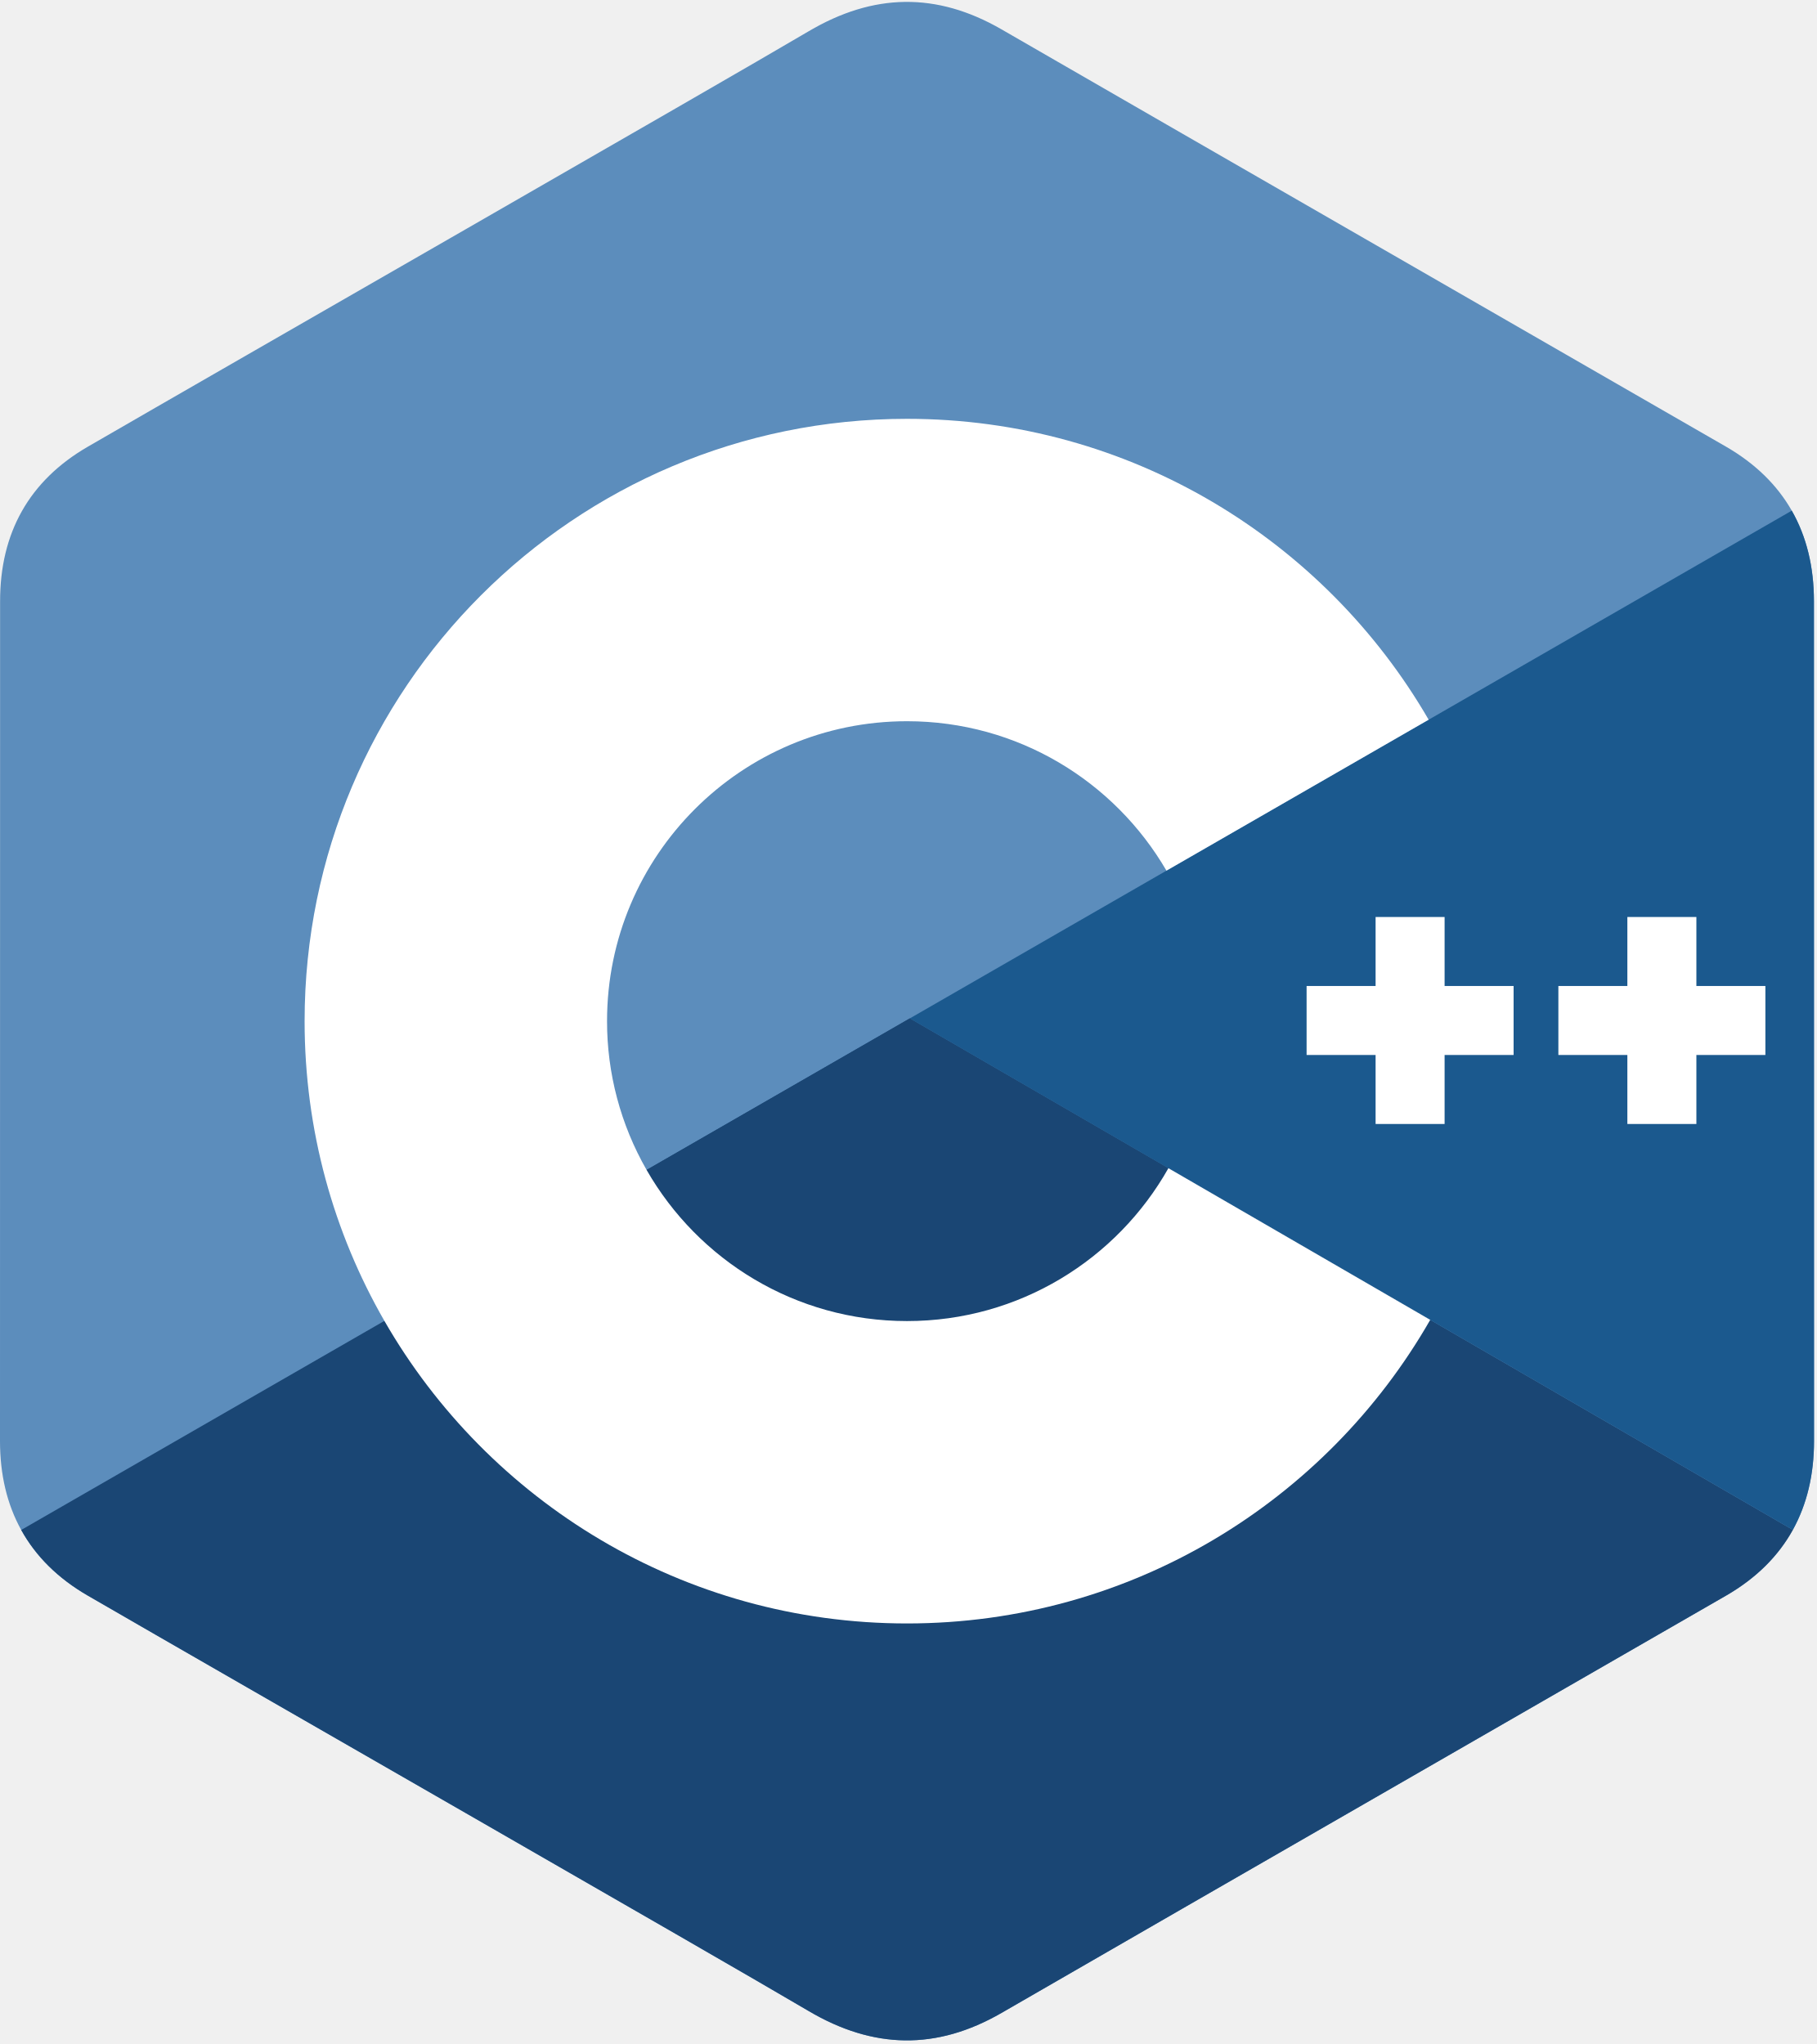
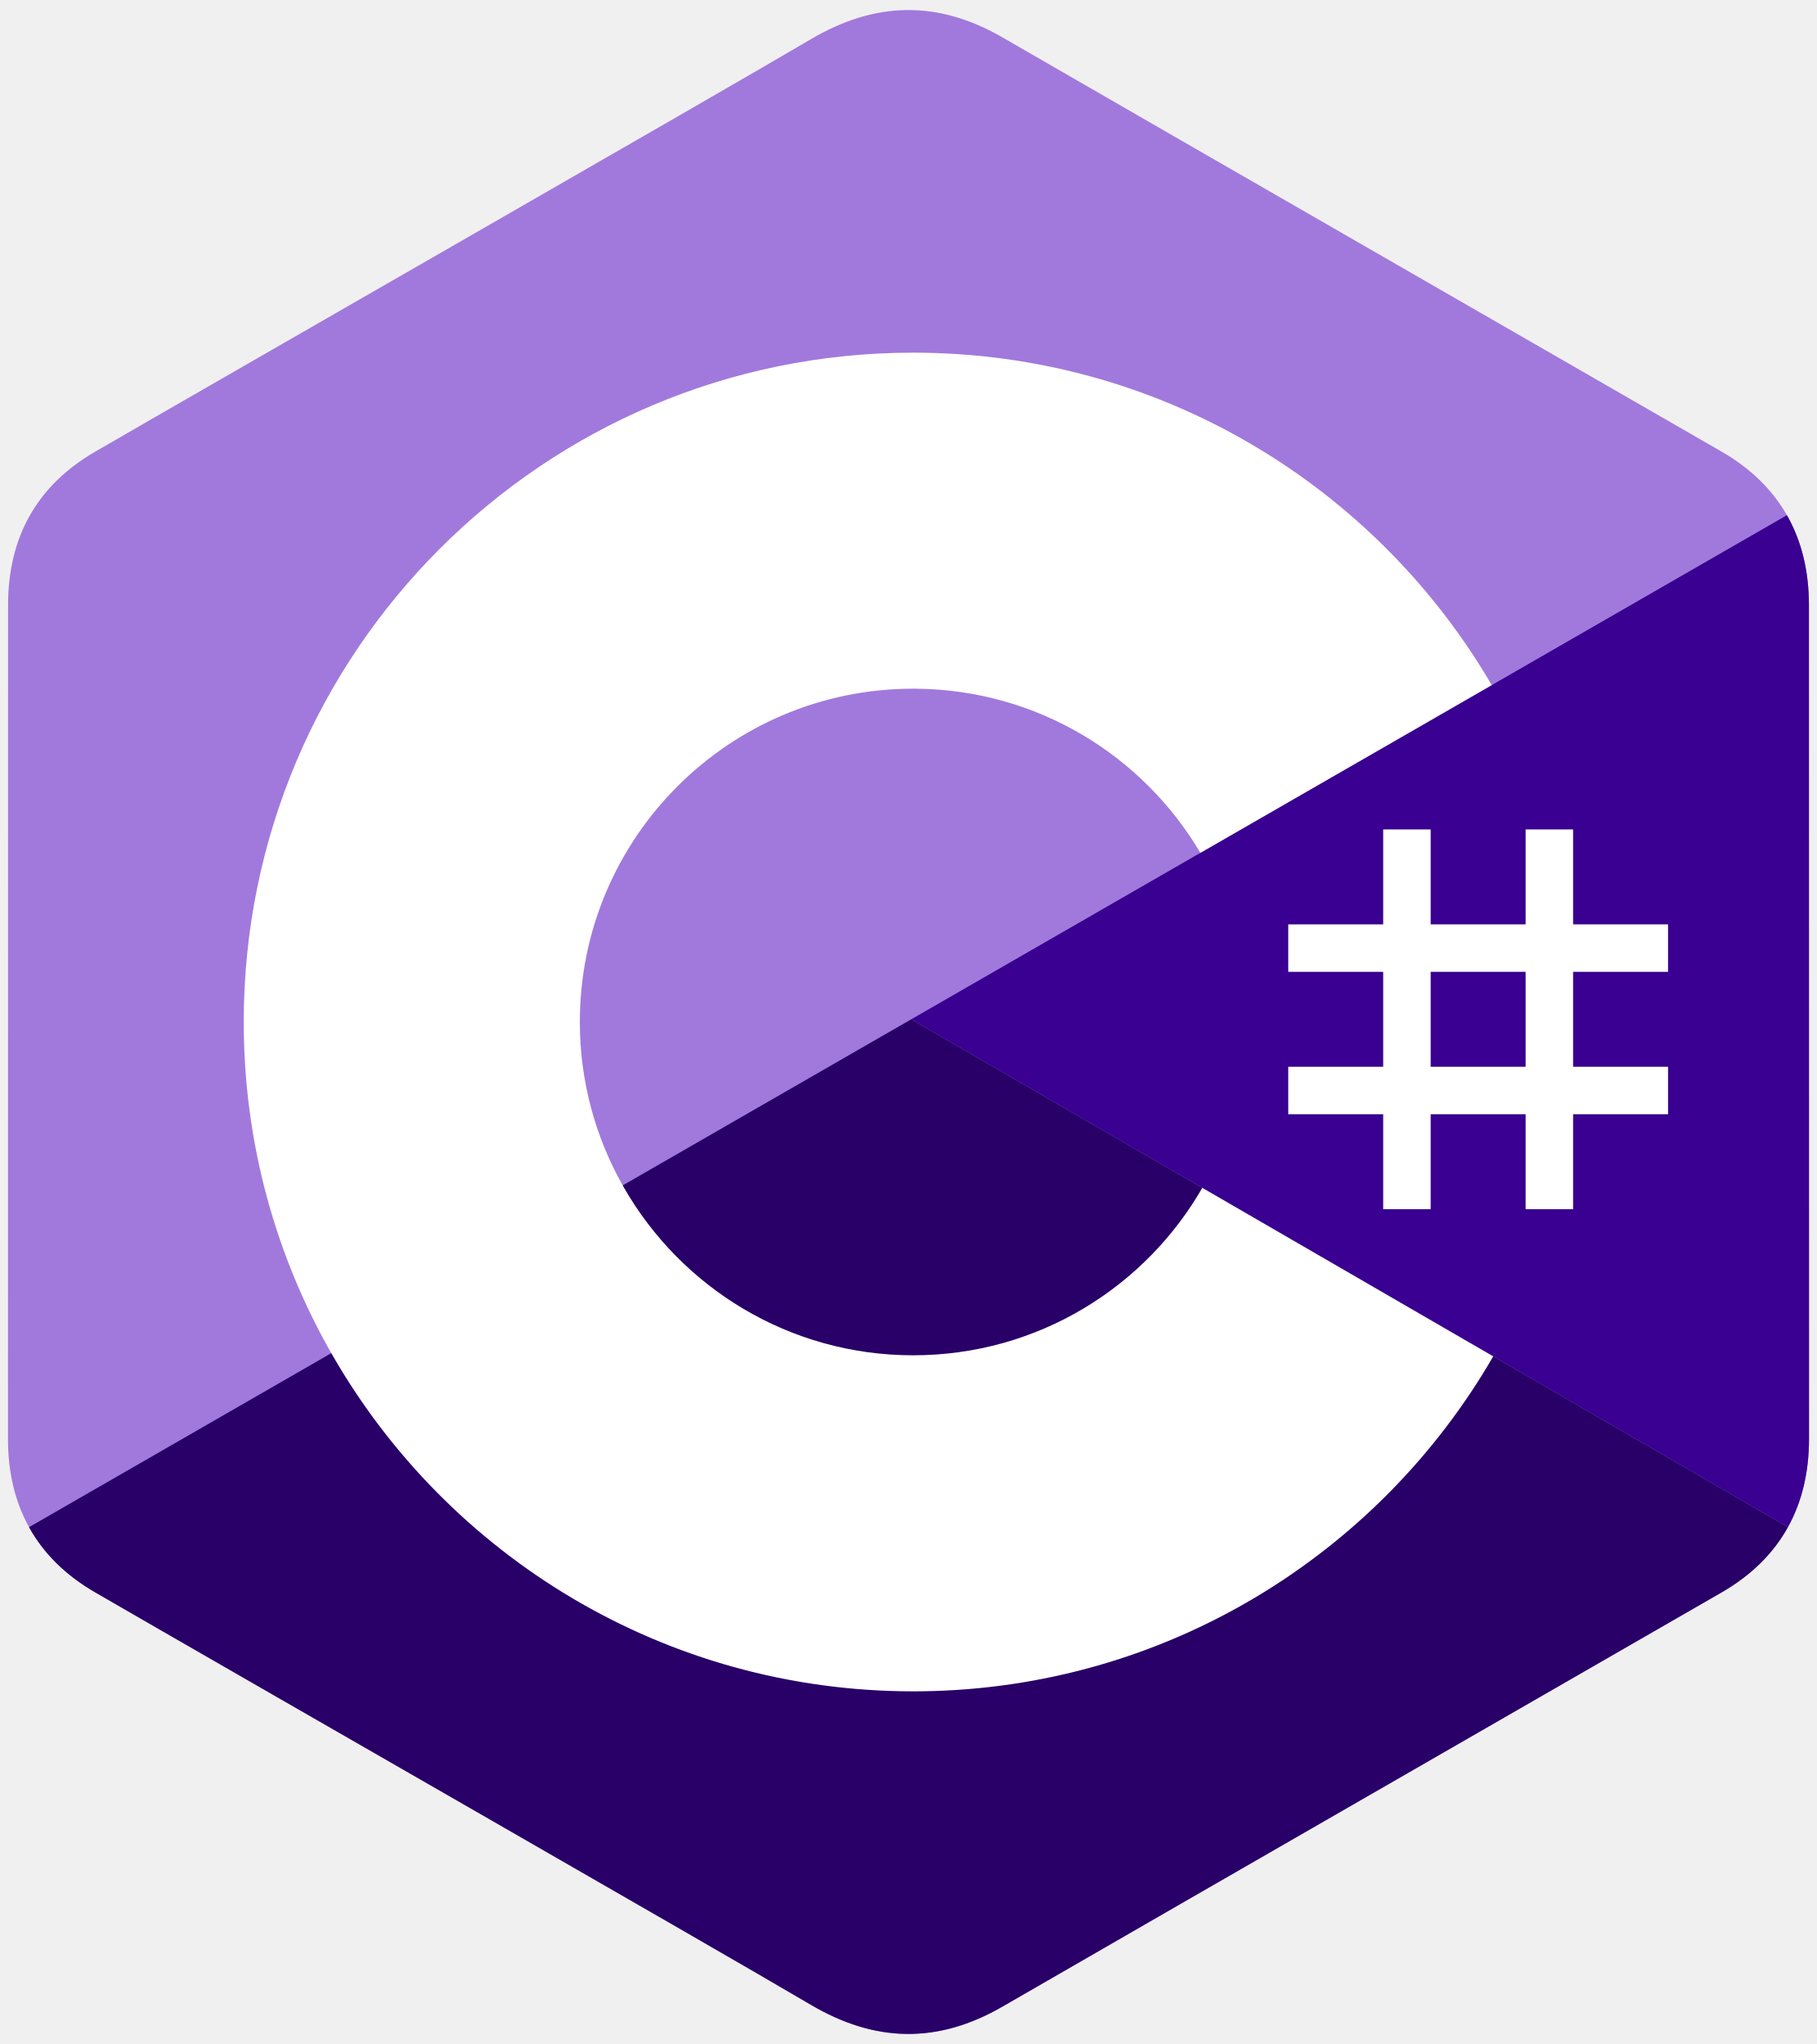
- <svg xmlns="http://www.w3.org/2000/svg" width="2222" height="2500" viewBox="0 0 256 288" preserveAspectRatio="xMinYMin meet">
-   <path d="M255.569 84.72c-.002-4.83-1.035-9.098-3.124-12.761-2.052-3.602-5.125-6.621-9.247-9.008-34.025-19.619-68.083-39.178-102.097-58.817-9.17-5.294-18.061-5.101-27.163.269C100.395 12.39 32.59 51.237 12.385 62.94 4.064 67.757.015 75.129.013 84.711 0 124.166.013 163.62 0 203.076c.002 4.724.991 8.909 2.988 12.517 2.053 3.711 5.169 6.813 9.386 9.254 20.206 11.703 88.02 50.547 101.56 58.536 9.106 5.373 17.997 5.565 27.17.269 34.015-19.64 68.075-39.198 102.105-58.817 4.217-2.44 7.333-5.544 9.386-9.252 1.994-3.608 2.985-7.793 2.987-12.518 0 0 0-78.889-.013-118.345" fill="#5C8DBC" />
-   <path d="M128.182 143.509L2.988 215.593c2.053 3.711 5.169 6.813 9.386 9.254 20.206 11.703 88.02 50.547 101.56 58.536 9.106 5.373 17.997 5.565 27.17.269 34.015-19.64 68.075-39.198 102.105-58.817 4.217-2.44 7.333-5.544 9.386-9.252l-124.413-72.074" fill="#1A4674" />
-   <path d="M91.101 164.861c7.285 12.718 20.98 21.296 36.69 21.296 15.807 0 29.58-8.687 36.828-21.541l-36.437-21.107-37.081 21.352" fill="#1A4674" />
-   <path d="M255.569 84.72c-.002-4.83-1.035-9.098-3.124-12.761l-124.263 71.55 124.413 72.074c1.994-3.608 2.985-7.793 2.987-12.518 0 0 0-78.889-.013-118.345" fill="#1B598E" />
-   <path d="M248.728 148.661h-9.722v9.724h-9.724v-9.724h-9.721v-9.721h9.721v-9.722h9.724v9.722h9.722v9.721M213.253 148.661h-9.721v9.724h-9.722v-9.724h-9.722v-9.721h9.722v-9.722h9.722v9.722h9.721v9.721" fill="#FFF" />
-   <path d="M164.619 164.616c-7.248 12.854-21.021 21.541-36.828 21.541-15.71 0-29.405-8.578-36.69-21.296a42.062 42.062 0 0 1-5.574-20.968c0-23.341 18.923-42.263 42.264-42.263 15.609 0 29.232 8.471 36.553 21.059l36.941-21.272c-14.683-25.346-42.096-42.398-73.494-42.398-46.876 0-84.875 38-84.875 84.874 0 15.378 4.091 29.799 11.241 42.238 14.646 25.48 42.137 42.637 73.634 42.637 31.555 0 59.089-17.226 73.714-42.781l-36.886-21.371" fill="#FFF" />
+ <svg xmlns="http://www.w3.org/2000/svg" height="2500" preserveAspectRatio="xMidYMid" viewBox="0 -1.428 255.582 290.108" width="2222">
+   <path d="m255.569 84.452c-.002-4.83-1.035-9.098-3.124-12.76-2.052-3.603-5.125-6.622-9.247-9.009-34.025-19.619-68.083-39.178-102.097-58.817-9.17-5.294-18.061-5.1-27.163.27-13.543 7.986-81.348 46.833-101.553 58.536-8.321 4.818-12.37 12.19-12.372 21.771-.013 39.455 0 78.91-.013 118.365 0 4.724.991 8.91 2.988 12.517 2.053 3.711 5.169 6.813 9.386 9.254 20.206 11.703 88.02 50.547 101.56 58.536 9.106 5.373 17.997 5.565 27.17.27 34.015-19.64 68.075-39.199 102.105-58.818 4.217-2.44 7.333-5.544 9.386-9.252 1.994-3.608 2.987-7.793 2.987-12.518 0 0 0-78.889-.013-118.345" fill="#a179dc" />
+   <path d="m128.182 143.241-125.194 72.084c2.053 3.711 5.169 6.813 9.386 9.254 20.206 11.703 88.02 50.547 101.56 58.536 9.106 5.373 17.997 5.565 27.17.27 34.015-19.64 68.075-39.199 102.105-58.818 4.217-2.44 7.333-5.544 9.386-9.252z" fill="#280068" />
+   <path d="m255.569 84.452c-.002-4.83-1.035-9.098-3.124-12.76l-124.263 71.55 124.413 72.073c1.994-3.608 2.985-7.793 2.987-12.518 0 0 0-78.889-.013-118.345" fill="#390091" />
+   <g fill="#fff">
+     <path d="m201.892 116.294v13.474h13.474v-13.474h6.737v13.474h13.474v6.737h-13.474v13.473h13.474v6.737h-13.474v13.474h-6.737v-13.474h-13.474v13.474h-6.737v-13.474h-13.473v-6.737h13.473v-13.473h-13.473v-6.737h13.473v-13.474zm13.474 20.21h-13.474v13.474h13.474z" />
+     <path d="m128.457 48.626c35.144 0 65.827 19.086 82.262 47.456l-.16-.273-41.35 23.808c-8.146-13.793-23.08-23.102-40.213-23.294l-.54-.003c-26.125 0-47.305 21.18-47.305 47.305a47.08 47.08 0 0 0 6.239 23.47c8.154 14.235 23.483 23.836 41.067 23.836 17.693 0 33.109-9.723 41.221-24.11l-.197.345 41.287 23.918c-16.255 28.13-46.518 47.157-81.253 47.536l-1.058.006c-35.255 0-66.025-19.204-82.419-47.724-8.003-13.923-12.582-30.064-12.582-47.277 0-52.466 42.532-95 95-95z" />
+   </g>
</svg>
